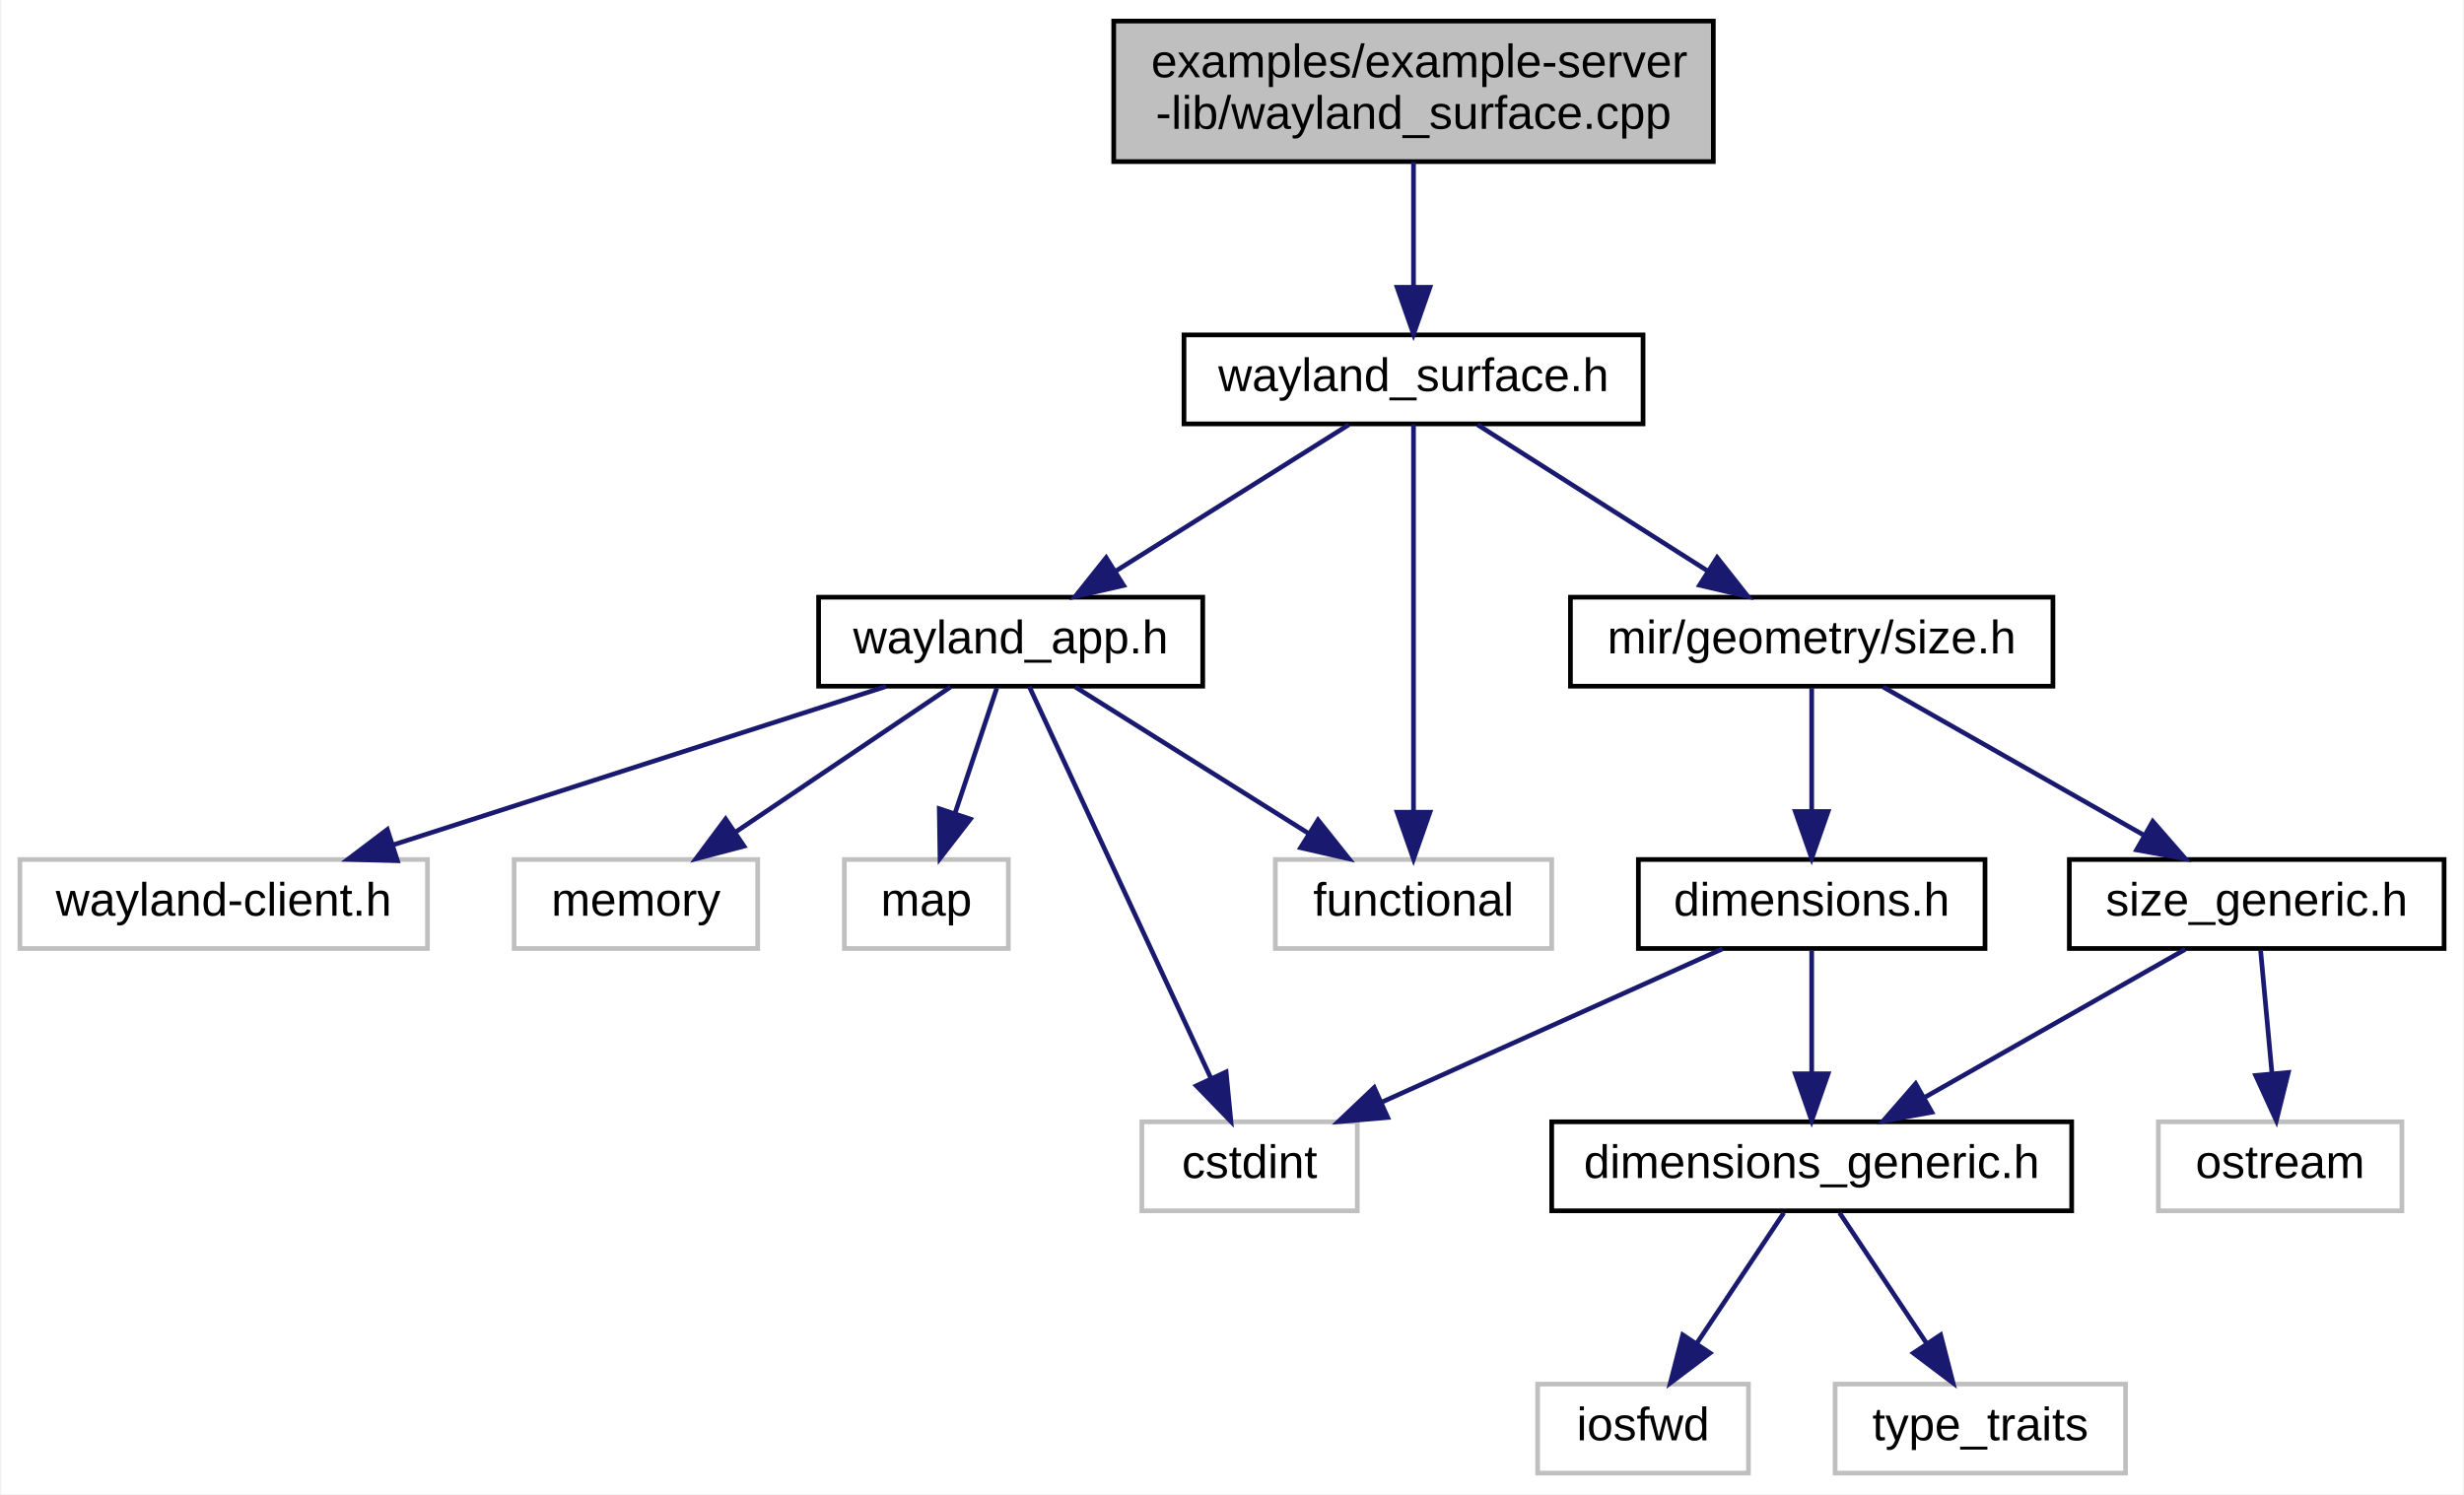
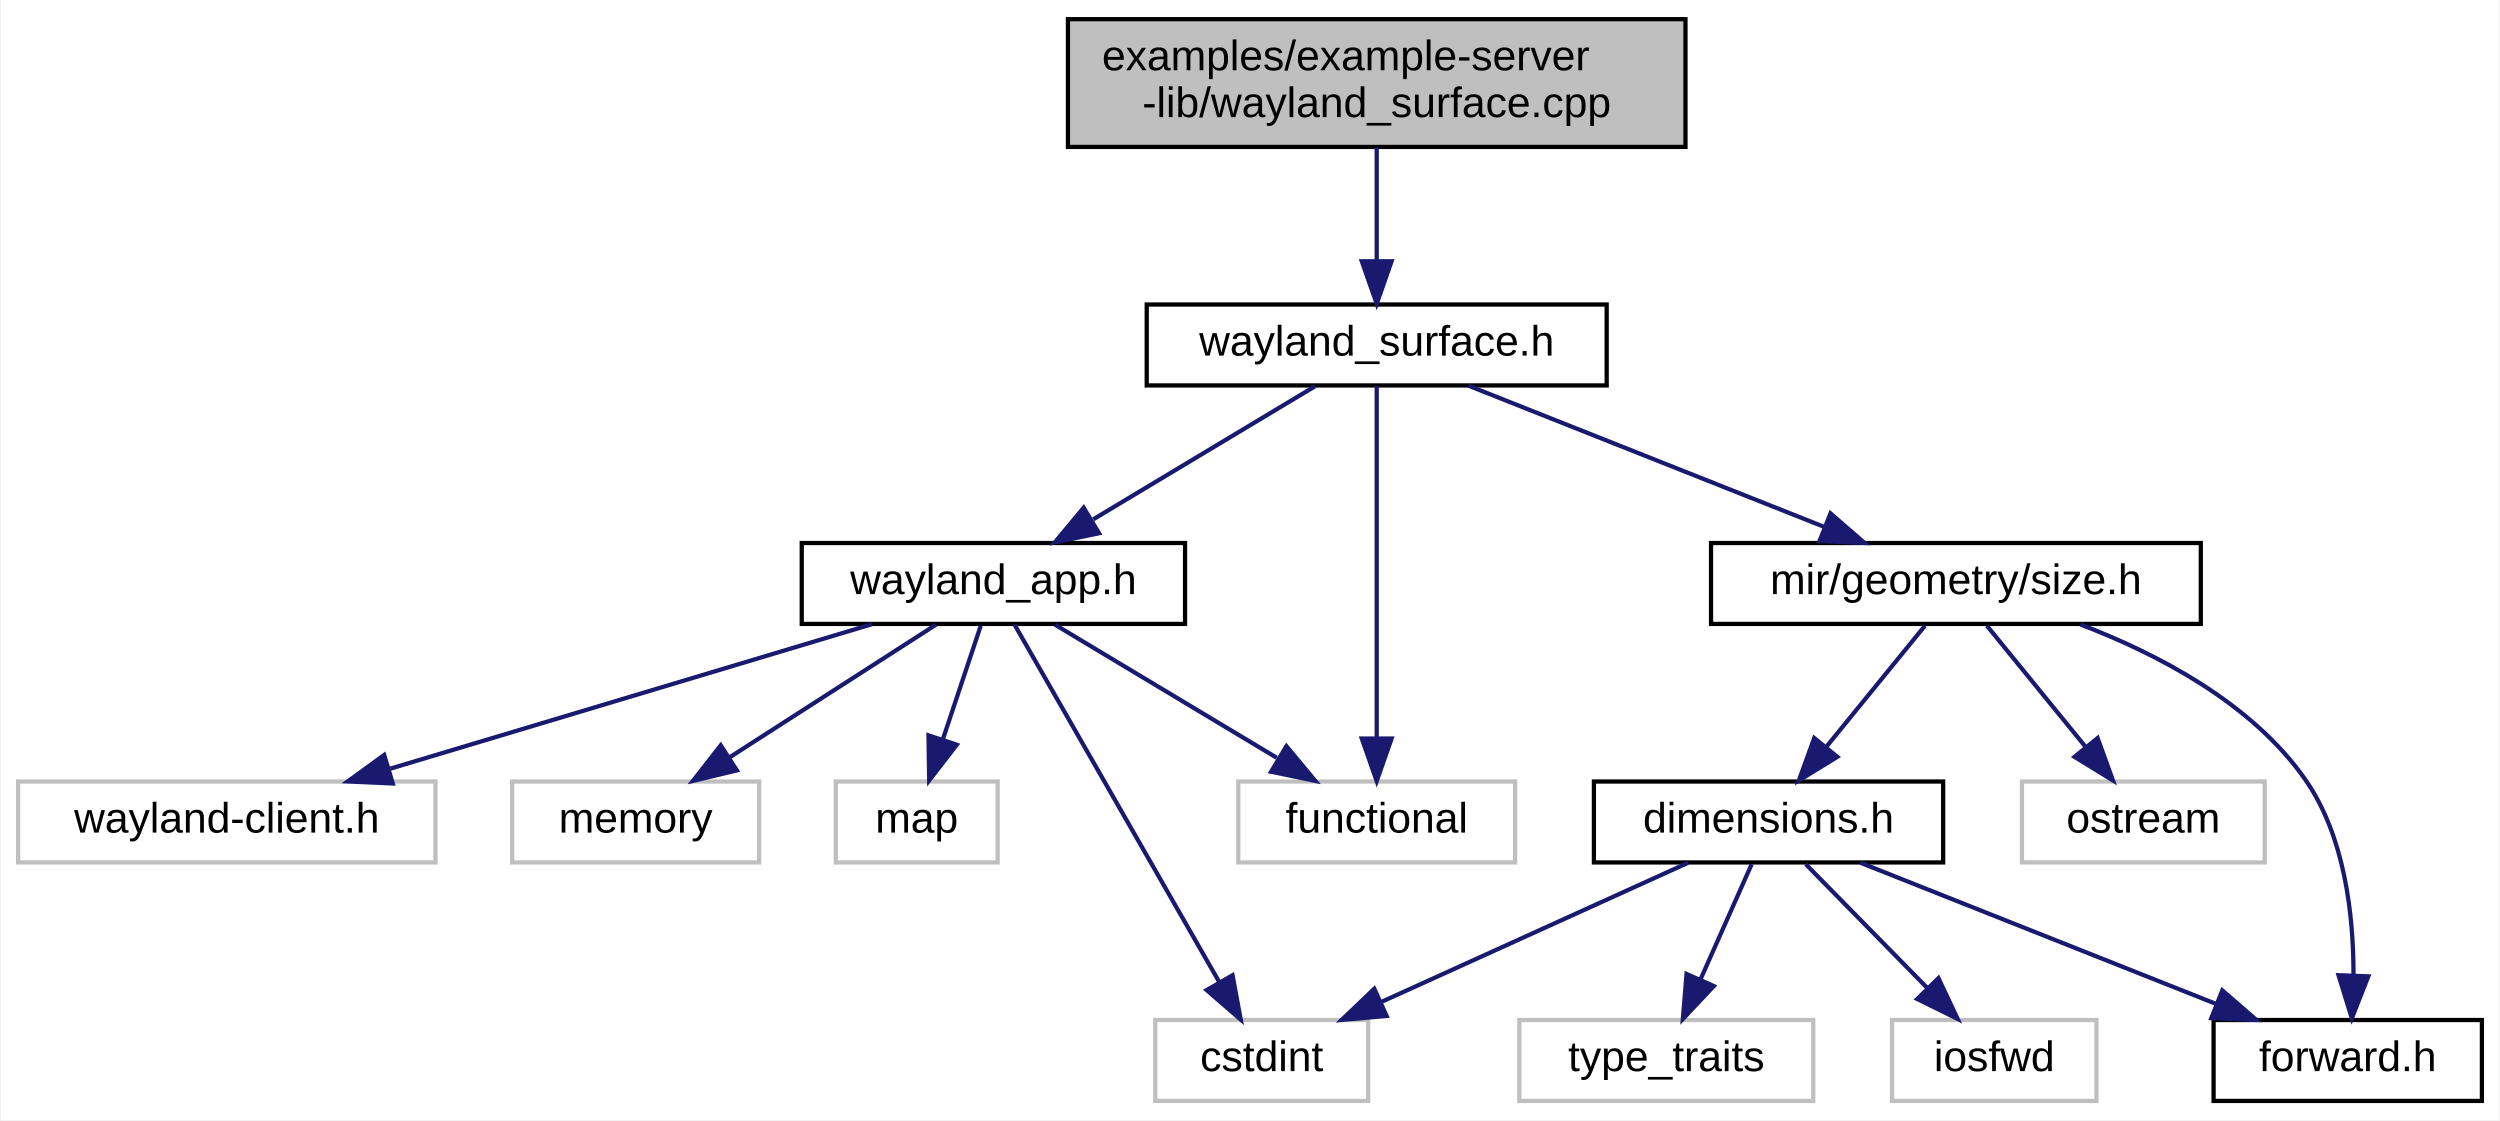
- <svg xmlns="http://www.w3.org/2000/svg" xmlns:xlink="http://www.w3.org/1999/xlink" width="526pt" height="319pt" viewBox="0.00 0.00 525.50 319.00">
-   <g id="graph0" class="graph" transform="scale(1 1) rotate(0) translate(4 315)">
-     <polygon fill="white" stroke="transparent" points="-4,4 -4,-315 521.5,-315 521.5,4 -4,4" />
+ <svg xmlns="http://www.w3.org/2000/svg" xmlns:xlink="http://www.w3.org/1999/xlink" width="587pt" height="263pt" viewBox="0.00 0.00 586.50 263.00">
+   <g id="graph0" class="graph" transform="scale(1 1) rotate(0) translate(4 259)">
+     <polygon fill="white" stroke="transparent" points="-4,4 -4,-259 582.5,-259 582.5,4 -4,4" />
    <g id="node1" class="node">
      <g id="a_node1">
        <a xlink:title=" ">
-           <polygon fill="#bfbfbf" stroke="black" points="233.5,-280.5 233.5,-310.5 361.5,-310.5 361.5,-280.5 233.5,-280.5" />
-           <text text-anchor="start" x="241.5" y="-298.5" font-family="Arial" font-size="10.00">examples/example-server</text>
-           <text text-anchor="middle" x="297.5" y="-287.5" font-family="Arial" font-size="10.00">-lib/wayland_surface.cpp</text>
+           <polygon fill="#bfbfbf" stroke="black" points="246.5,-224.5 246.5,-254.5 391.5,-254.5 391.5,-224.5 246.5,-224.5" />
+           <text text-anchor="start" x="254.5" y="-242.5" font-family="Arial" font-size="10.00">examples/example-server</text>
+           <text text-anchor="middle" x="319" y="-231.5" font-family="Arial" font-size="10.00">-lib/wayland_surface.cpp</text>
        </a>
      </g>
    </g>
    <g id="node2" class="node">
      <g id="a_node2">
        <a xlink:href="wayland__surface_8h.html" target="_top" xlink:title=" ">
-           <polygon fill="white" stroke="black" points="248.5,-224.5 248.5,-243.5 346.5,-243.5 346.5,-224.5 248.5,-224.5" />
-           <text text-anchor="middle" x="297.5" y="-231.5" font-family="Arial" font-size="10.00">wayland_surface.h</text>
+           <polygon fill="white" stroke="black" points="265,-168.5 265,-187.5 373,-187.5 373,-168.5 265,-168.5" />
+           <text text-anchor="middle" x="319" y="-175.5" font-family="Arial" font-size="10.00">wayland_surface.h</text>
        </a>
      </g>
    </g>
    <g id="edge1" class="edge">
-       <path fill="none" stroke="midnightblue" d="M297.5,-280.4C297.5,-272.47 297.5,-262.46 297.5,-253.86" />
-       <polygon fill="midnightblue" stroke="midnightblue" points="301,-253.66 297.5,-243.66 294,-253.66 301,-253.66" />
+       <path fill="none" stroke="midnightblue" d="M319,-224.4C319,-216.47 319,-206.46 319,-197.86" />
+       <polygon fill="midnightblue" stroke="midnightblue" points="322.5,-197.66 319,-187.66 315.5,-197.66 322.5,-197.66" />
    </g>
    <g id="node3" class="node">
      <g id="a_node3">
        <a xlink:href="wayland__app_8h.html" target="_top" xlink:title=" ">
-           <polygon fill="white" stroke="black" points="170.5,-168.5 170.5,-187.5 252.5,-187.5 252.5,-168.5 170.5,-168.5" />
-           <text text-anchor="middle" x="211.5" y="-175.5" font-family="Arial" font-size="10.00">wayland_app.h</text>
+           <polygon fill="white" stroke="black" points="184,-112.5 184,-131.5 274,-131.5 274,-112.5 184,-112.5" />
+           <text text-anchor="middle" x="229" y="-119.5" font-family="Arial" font-size="10.00">wayland_app.h</text>
        </a>
      </g>
    </g>
    <g id="edge2" class="edge">
-       <path fill="none" stroke="midnightblue" d="M283.68,-224.32C270.27,-215.9 249.68,-202.97 233.91,-193.07" />
-       <polygon fill="midnightblue" stroke="midnightblue" points="235.61,-190.01 225.28,-187.65 231.89,-195.94 235.61,-190.01" />
+       <path fill="none" stroke="midnightblue" d="M304.54,-168.32C290.5,-159.9 268.95,-146.97 252.46,-137.07" />
+       <polygon fill="midnightblue" stroke="midnightblue" points="253.8,-133.8 243.42,-131.65 250.2,-139.8 253.8,-133.8" />
    </g>
    <g id="node7" class="node">
      <g id="a_node7">
        <a xlink:title=" ">
-           <polygon fill="white" stroke="#bfbfbf" points="268,-112.5 268,-131.5 327,-131.5 327,-112.5 268,-112.5" />
-           <text text-anchor="middle" x="297.5" y="-119.5" font-family="Arial" font-size="10.00">functional</text>
+           <polygon fill="white" stroke="#bfbfbf" points="286.5,-56.5 286.5,-75.5 351.5,-75.5 351.5,-56.5 286.5,-56.5" />
+           <text text-anchor="middle" x="319" y="-63.5" font-family="Arial" font-size="10.00">functional</text>
        </a>
      </g>
    </g>
-     <g id="edge17" class="edge">
-       <path fill="none" stroke="midnightblue" d="M297.5,-224.37C297.5,-206.62 297.5,-165.67 297.5,-141.6" />
-       <polygon fill="midnightblue" stroke="midnightblue" points="301,-141.59 297.5,-131.59 294,-141.59 301,-141.59" />
+     <g id="edge16" class="edge">
+       <path fill="none" stroke="midnightblue" d="M319,-168.37C319,-150.62 319,-109.67 319,-85.6" />
+       <polygon fill="midnightblue" stroke="midnightblue" points="322.5,-85.59 319,-75.59 315.5,-85.59 322.5,-85.59" />
    </g>
    <g id="node9" class="node">
      <g id="a_node9">
        <a xlink:href="size_8h.html" target="_top" xlink:title=" ">
-           <polygon fill="white" stroke="black" points="331,-168.5 331,-187.5 434,-187.5 434,-168.5 331,-168.5" />
-           <text text-anchor="middle" x="382.5" y="-175.5" font-family="Arial" font-size="10.00">mir/geometry/size.h</text>
+           <polygon fill="white" stroke="black" points="397.5,-112.5 397.5,-131.5 512.5,-131.5 512.5,-112.5 397.5,-112.5" />
+           <text text-anchor="middle" x="455" y="-119.5" font-family="Arial" font-size="10.00">mir/geometry/size.h</text>
        </a>
      </g>
    </g>
    <g id="edge8" class="edge">
-       <path fill="none" stroke="midnightblue" d="M311.16,-224.32C324.42,-215.9 344.77,-202.97 360.35,-193.07" />
-       <polygon fill="midnightblue" stroke="midnightblue" points="362.31,-195.97 368.88,-187.65 358.56,-190.06 362.31,-195.97" />
+       <path fill="none" stroke="midnightblue" d="M340.55,-168.44C363.03,-159.52 398.49,-145.44 423.98,-135.32" />
+       <polygon fill="midnightblue" stroke="midnightblue" points="425.55,-138.46 433.55,-131.52 422.97,-131.95 425.55,-138.46" />
    </g>
    <g id="node4" class="node">
      <g id="a_node4">
        <a xlink:title=" ">
-           <polygon fill="white" stroke="#bfbfbf" points="0,-112.5 0,-131.5 87,-131.5 87,-112.5 0,-112.5" />
-           <text text-anchor="middle" x="43.5" y="-119.5" font-family="Arial" font-size="10.00">wayland-client.h</text>
+           <polygon fill="white" stroke="#bfbfbf" points="0,-56.5 0,-75.5 98,-75.5 98,-56.5 0,-56.5" />
+           <text text-anchor="middle" x="49" y="-63.5" font-family="Arial" font-size="10.00">wayland-client.h</text>
        </a>
      </g>
    </g>
    <g id="edge3" class="edge">
-       <path fill="none" stroke="midnightblue" d="M184.88,-168.44C156.49,-159.32 111.36,-144.81 79.75,-134.65" />
-       <polygon fill="midnightblue" stroke="midnightblue" points="80.59,-131.24 70,-131.52 78.44,-137.91 80.59,-131.24" />
+       <path fill="none" stroke="midnightblue" d="M200.48,-112.44C169.93,-103.28 121.29,-88.69 87.4,-78.52" />
+       <polygon fill="midnightblue" stroke="midnightblue" points="87.97,-75.04 77.39,-75.52 85.96,-81.74 87.97,-75.04" />
    </g>
    <g id="node5" class="node">
      <g id="a_node5">
        <a xlink:title=" ">
-           <polygon fill="white" stroke="#bfbfbf" points="105.5,-112.5 105.5,-131.5 157.5,-131.5 157.5,-112.5 105.5,-112.5" />
-           <text text-anchor="middle" x="131.5" y="-119.5" font-family="Arial" font-size="10.00">memory</text>
+           <polygon fill="white" stroke="#bfbfbf" points="116,-56.5 116,-75.5 174,-75.5 174,-56.5 116,-56.5" />
+           <text text-anchor="middle" x="145" y="-63.5" font-family="Arial" font-size="10.00">memory</text>
        </a>
      </g>
    </g>
    <g id="edge4" class="edge">
-       <path fill="none" stroke="midnightblue" d="M198.65,-168.32C186.28,-159.98 167.37,-147.21 152.76,-137.35" />
-       <polygon fill="midnightblue" stroke="midnightblue" points="154.57,-134.35 144.32,-131.65 150.65,-140.15 154.57,-134.35" />
+       <path fill="none" stroke="midnightblue" d="M215.5,-112.32C202.4,-103.9 182.29,-90.97 166.89,-81.07" />
+       <polygon fill="midnightblue" stroke="midnightblue" points="168.77,-78.12 158.46,-75.65 164.98,-84.01 168.77,-78.12" />
    </g>
    <g id="node6" class="node">
      <g id="a_node6">
        <a xlink:title=" ">
-           <polygon fill="white" stroke="#bfbfbf" points="176,-112.5 176,-131.5 211,-131.5 211,-112.5 176,-112.5" />
-           <text text-anchor="middle" x="193.5" y="-119.5" font-family="Arial" font-size="10.00">map</text>
+           <polygon fill="white" stroke="#bfbfbf" points="192,-56.5 192,-75.5 230,-75.5 230,-56.5 192,-56.5" />
+           <text text-anchor="middle" x="211" y="-63.5" font-family="Arial" font-size="10.00">map</text>
        </a>
      </g>
    </g>
    <g id="edge5" class="edge">
-       <path fill="none" stroke="midnightblue" d="M208.53,-168.08C206.12,-160.85 202.64,-150.41 199.63,-141.4" />
-       <polygon fill="midnightblue" stroke="midnightblue" points="202.9,-140.13 196.42,-131.75 196.26,-142.34 202.9,-140.13" />
+       <path fill="none" stroke="midnightblue" d="M226.03,-112.08C223.62,-104.85 220.14,-94.41 217.13,-85.4" />
+       <polygon fill="midnightblue" stroke="midnightblue" points="220.4,-84.13 213.92,-75.75 213.76,-86.34 220.4,-84.13" />
    </g>
    <g id="edge6" class="edge">
-       <path fill="none" stroke="midnightblue" d="M225.32,-168.32C238.73,-159.9 259.32,-146.97 275.09,-137.07" />
-       <polygon fill="midnightblue" stroke="midnightblue" points="277.11,-139.94 283.72,-131.65 273.39,-134.01 277.11,-139.94" />
+       <path fill="none" stroke="midnightblue" d="M243.46,-112.32C257.5,-103.9 279.05,-90.97 295.54,-81.07" />
+       <polygon fill="midnightblue" stroke="midnightblue" points="297.8,-83.8 304.58,-75.65 294.2,-77.8 297.8,-83.8" />
    </g>
    <g id="node8" class="node">
      <g id="a_node8">
        <a xlink:title=" ">
-           <polygon fill="white" stroke="#bfbfbf" points="239.5,-56.5 239.5,-75.5 285.5,-75.5 285.5,-56.5 239.5,-56.5" />
-           <text text-anchor="middle" x="262.5" y="-63.5" font-family="Arial" font-size="10.00">cstdint</text>
+           <polygon fill="white" stroke="#bfbfbf" points="267,-0.5 267,-19.5 317,-19.5 317,-0.5 267,-0.5" />
+           <text text-anchor="middle" x="292" y="-7.5" font-family="Arial" font-size="10.00">cstdint</text>
        </a>
      </g>
    </g>
    <g id="edge7" class="edge">
-       <path fill="none" stroke="midnightblue" d="M215.5,-168.37C223.81,-150.46 243.06,-108.92 254.18,-84.95" />
-       <polygon fill="midnightblue" stroke="midnightblue" points="257.49,-86.14 258.52,-75.59 251.14,-83.19 257.49,-86.14" />
+       <path fill="none" stroke="midnightblue" d="M233.94,-112.37C244.29,-94.3 268.42,-52.18 282.09,-28.31" />
+       <polygon fill="midnightblue" stroke="midnightblue" points="285.15,-30.01 287.08,-19.59 279.07,-26.53 285.15,-30.01" />
    </g>
    <g id="node10" class="node">
      <g id="a_node10">
-         <a xlink:href="size__generic_8h.html" target="_top" xlink:title=" ">
-           <polygon fill="white" stroke="black" points="437.5,-112.5 437.5,-131.5 517.5,-131.5 517.5,-112.5 437.5,-112.5" />
-           <text text-anchor="middle" x="477.5" y="-119.5" font-family="Arial" font-size="10.00">size_generic.h</text>
+         <a xlink:href="forward_8h.html" target="_top" xlink:title=" ">
+           <polygon fill="white" stroke="black" points="515.5,-0.5 515.5,-19.5 578.5,-19.5 578.5,-0.5 515.5,-0.5" />
+           <text text-anchor="middle" x="547" y="-7.5" font-family="Arial" font-size="10.00">forward.h</text>
        </a>
      </g>
    </g>
    <g id="edge9" class="edge">
-       <path fill="none" stroke="midnightblue" d="M397.76,-168.32C412.72,-159.82 435.75,-146.73 453.23,-136.8" />
-       <polygon fill="midnightblue" stroke="midnightblue" points="455.31,-139.64 462.27,-131.65 451.85,-133.55 455.31,-139.64" />
-     </g>
-     <g id="node15" class="node">
-       <g id="a_node15">
-         <a xlink:href="dimensions_8h.html" target="_top" xlink:title=" ">
-           <polygon fill="white" stroke="black" points="345.5,-112.5 345.5,-131.5 419.5,-131.5 419.5,-112.5 345.5,-112.5" />
-           <text text-anchor="middle" x="382.5" y="-119.5" font-family="Arial" font-size="10.00">dimensions.h</text>
-         </a>
-       </g>
-     </g>
-     <g id="edge14" class="edge">
-       <path fill="none" stroke="midnightblue" d="M382.5,-168.08C382.5,-161.01 382.5,-150.86 382.5,-141.99" />
-       <polygon fill="midnightblue" stroke="midnightblue" points="386,-141.75 382.5,-131.75 379,-141.75 386,-141.75" />
+       <path fill="none" stroke="midnightblue" d="M484.21,-112.38C502.31,-105.49 524.43,-93.96 537,-76 546.31,-62.7 548.36,-44.12 548.35,-30.23" />
+       <polygon fill="midnightblue" stroke="midnightblue" points="551.83,-29.75 547.96,-19.89 544.84,-30.01 551.83,-29.75" />
    </g>
    <g id="node11" class="node">
      <g id="a_node11">
-         <a xlink:href="dimensions__generic_8h.html" target="_top" xlink:title=" ">
-           <polygon fill="white" stroke="black" points="327,-56.5 327,-75.5 438,-75.5 438,-56.5 327,-56.5" />
-           <text text-anchor="middle" x="382.5" y="-63.5" font-family="Arial" font-size="10.00">dimensions_generic.h</text>
+         <a xlink:href="dimensions_8h.html" target="_top" xlink:title=" ">
+           <polygon fill="white" stroke="black" points="370,-56.5 370,-75.5 452,-75.5 452,-56.5 370,-56.5" />
+           <text text-anchor="middle" x="411" y="-63.5" font-family="Arial" font-size="10.00">dimensions.h</text>
        </a>
      </g>
    </g>
    <g id="edge10" class="edge">
-       <path fill="none" stroke="midnightblue" d="M462.24,-112.32C447.28,-103.82 424.25,-90.73 406.77,-80.8" />
-       <polygon fill="midnightblue" stroke="midnightblue" points="408.15,-77.55 397.73,-75.65 404.69,-83.64 408.15,-77.55" />
+       <path fill="none" stroke="midnightblue" d="M447.73,-112.08C441.46,-104.38 432.21,-93.03 424.57,-83.65" />
+       <polygon fill="midnightblue" stroke="midnightblue" points="427.16,-81.29 418.13,-75.75 421.73,-85.71 427.16,-81.29" />
    </g>
    <g id="node14" class="node">
      <g id="a_node14">
        <a xlink:title=" ">
-           <polygon fill="white" stroke="#bfbfbf" points="456.5,-56.5 456.5,-75.5 508.5,-75.5 508.5,-56.5 456.5,-56.5" />
-           <text text-anchor="middle" x="482.5" y="-63.5" font-family="Arial" font-size="10.00">ostream</text>
+           <polygon fill="white" stroke="#bfbfbf" points="470.5,-56.5 470.5,-75.5 527.5,-75.5 527.5,-56.5 470.5,-56.5" />
+           <text text-anchor="middle" x="499" y="-63.5" font-family="Arial" font-size="10.00">ostream</text>
+         </a>
+       </g>
+     </g>
+     <g id="edge15" class="edge">
+       <path fill="none" stroke="midnightblue" d="M462.27,-112.08C468.54,-104.38 477.79,-93.03 485.43,-83.65" />
+       <polygon fill="midnightblue" stroke="midnightblue" points="488.27,-85.71 491.87,-75.75 482.84,-81.29 488.27,-85.71" />
+     </g>
+     <g id="edge14" class="edge">
+       <path fill="none" stroke="midnightblue" d="M392.14,-56.44C372.73,-47.64 342.27,-33.81 320.04,-23.72" />
+       <polygon fill="midnightblue" stroke="midnightblue" points="321.32,-20.46 310.77,-19.52 318.43,-26.84 321.32,-20.46" />
+     </g>
+     <g id="edge11" class="edge">
+       <path fill="none" stroke="midnightblue" d="M432.55,-56.44C455.03,-47.52 490.49,-33.44 515.98,-23.32" />
+       <polygon fill="midnightblue" stroke="midnightblue" points="517.55,-26.46 525.55,-19.52 514.97,-19.95 517.55,-26.46" />
+     </g>
+     <g id="node12" class="node">
+       <g id="a_node12">
+         <a xlink:title=" ">
+           <polygon fill="white" stroke="#bfbfbf" points="440,-0.5 440,-19.5 488,-19.5 488,-0.5 440,-0.5" />
+           <text text-anchor="middle" x="464" y="-7.5" font-family="Arial" font-size="10.00">iosfwd</text>
+         </a>
+       </g>
+     </g>
+     <g id="edge12" class="edge">
+       <path fill="none" stroke="midnightblue" d="M419.75,-56.08C427.47,-48.22 438.9,-36.57 448.22,-27.08" />
+       <polygon fill="midnightblue" stroke="midnightblue" points="450.9,-29.34 455.41,-19.75 445.91,-24.44 450.9,-29.34" />
+     </g>
+     <g id="node13" class="node">
+       <g id="a_node13">
+         <a xlink:title=" ">
+           <polygon fill="white" stroke="#bfbfbf" points="352.5,-0.5 352.5,-19.5 421.5,-19.5 421.5,-0.5 352.5,-0.5" />
+           <text text-anchor="middle" x="387" y="-7.5" font-family="Arial" font-size="10.00">type_traits</text>
        </a>
      </g>
    </g>
    <g id="edge13" class="edge">
-       <path fill="none" stroke="midnightblue" d="M478.33,-112.08C478.98,-105.01 479.92,-94.86 480.74,-85.99" />
-       <polygon fill="midnightblue" stroke="midnightblue" points="484.25,-86.03 481.69,-75.75 477.28,-85.39 484.25,-86.03" />
-     </g>
-     <g id="node12" class="node">
-       <g id="a_node12">
-         <a xlink:title=" ">
-           <polygon fill="white" stroke="#bfbfbf" points="324,-0.5 324,-19.5 369,-19.5 369,-0.5 324,-0.5" />
-           <text text-anchor="middle" x="346.5" y="-7.5" font-family="Arial" font-size="10.00">iosfwd</text>
-         </a>
-       </g>
-     </g>
-     <g id="edge11" class="edge">
-       <path fill="none" stroke="midnightblue" d="M376.56,-56.08C371.52,-48.53 364.16,-37.49 357.99,-28.23" />
-       <polygon fill="midnightblue" stroke="midnightblue" points="360.79,-26.13 352.33,-19.75 354.97,-30.01 360.79,-26.13" />
-     </g>
-     <g id="node13" class="node">
-       <g id="a_node13">
-         <a xlink:title=" ">
-           <polygon fill="white" stroke="#bfbfbf" points="387.5,-0.5 387.5,-19.5 449.5,-19.5 449.5,-0.5 387.5,-0.5" />
-           <text text-anchor="middle" x="418.5" y="-7.5" font-family="Arial" font-size="10.00">type_traits</text>
-         </a>
-       </g>
-     </g>
-     <g id="edge12" class="edge">
-       <path fill="none" stroke="midnightblue" d="M388.44,-56.08C393.48,-48.53 400.84,-37.49 407.01,-28.23" />
-       <polygon fill="midnightblue" stroke="midnightblue" points="410.03,-30.01 412.67,-19.75 404.21,-26.13 410.03,-30.01" />
-     </g>
-     <g id="edge16" class="edge">
-       <path fill="none" stroke="midnightblue" d="M363.49,-112.44C343.91,-103.64 313.19,-89.81 290.77,-79.72" />
-       <polygon fill="midnightblue" stroke="midnightblue" points="291.98,-76.43 281.43,-75.52 289.11,-82.81 291.98,-76.43" />
-     </g>
-     <g id="edge15" class="edge">
-       <path fill="none" stroke="midnightblue" d="M382.5,-112.08C382.5,-105.01 382.5,-94.86 382.5,-85.99" />
-       <polygon fill="midnightblue" stroke="midnightblue" points="386,-85.75 382.5,-75.75 379,-85.75 386,-85.75" />
+       <path fill="none" stroke="midnightblue" d="M407.04,-56.08C403.79,-48.77 399.08,-38.18 395.05,-29.1" />
+       <polygon fill="midnightblue" stroke="midnightblue" points="398.15,-27.47 390.89,-19.75 391.75,-30.31 398.15,-27.47" />
    </g>
  </g>
</svg>
